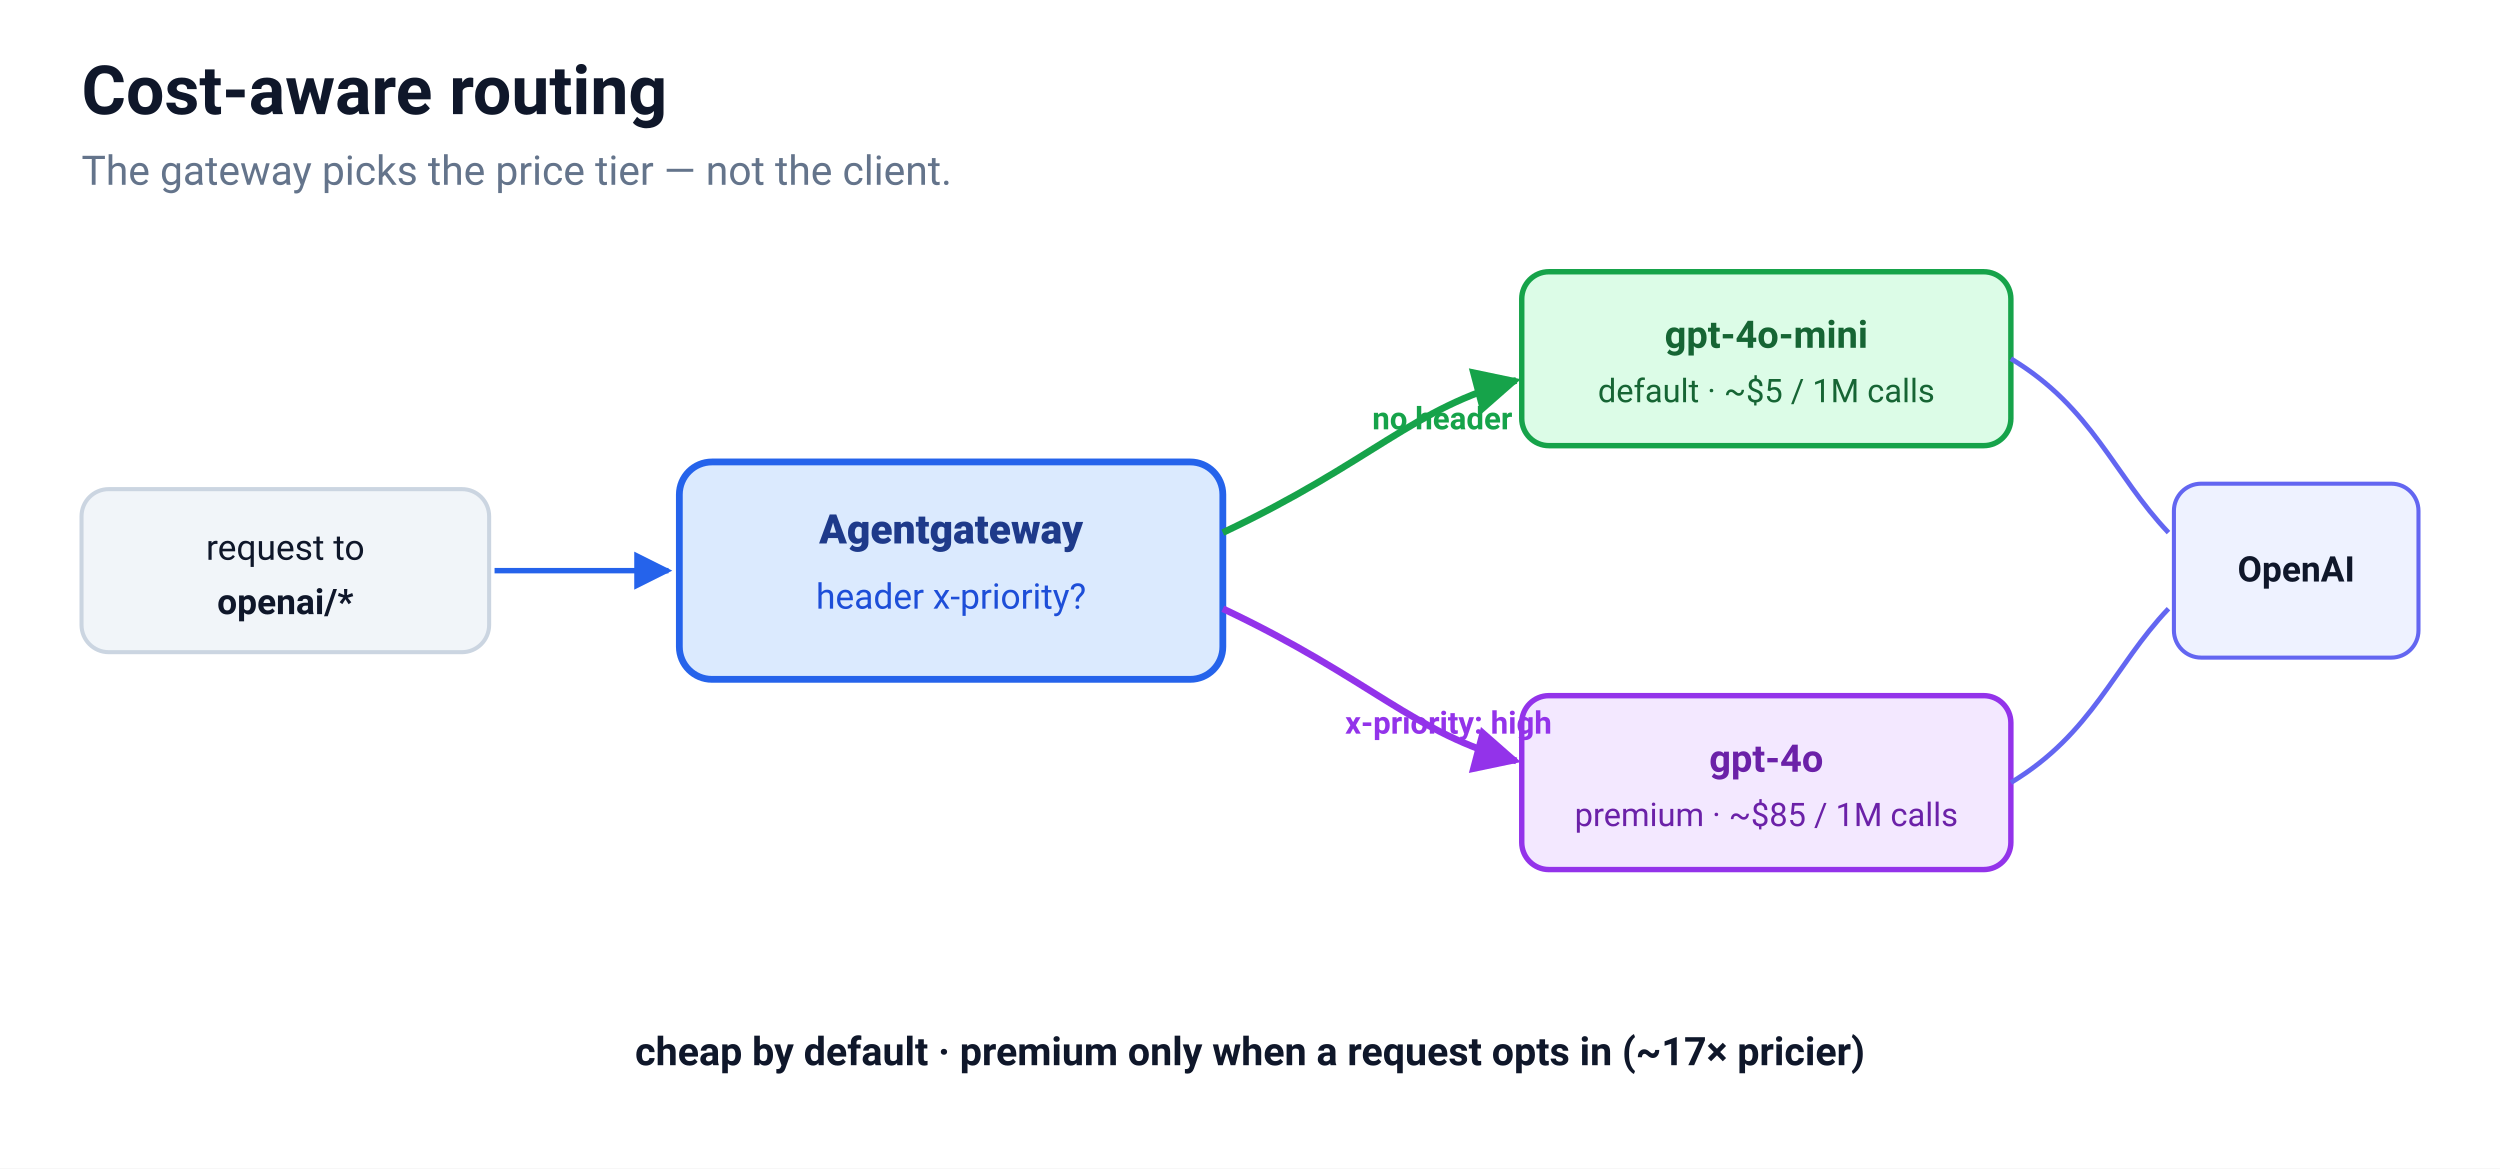
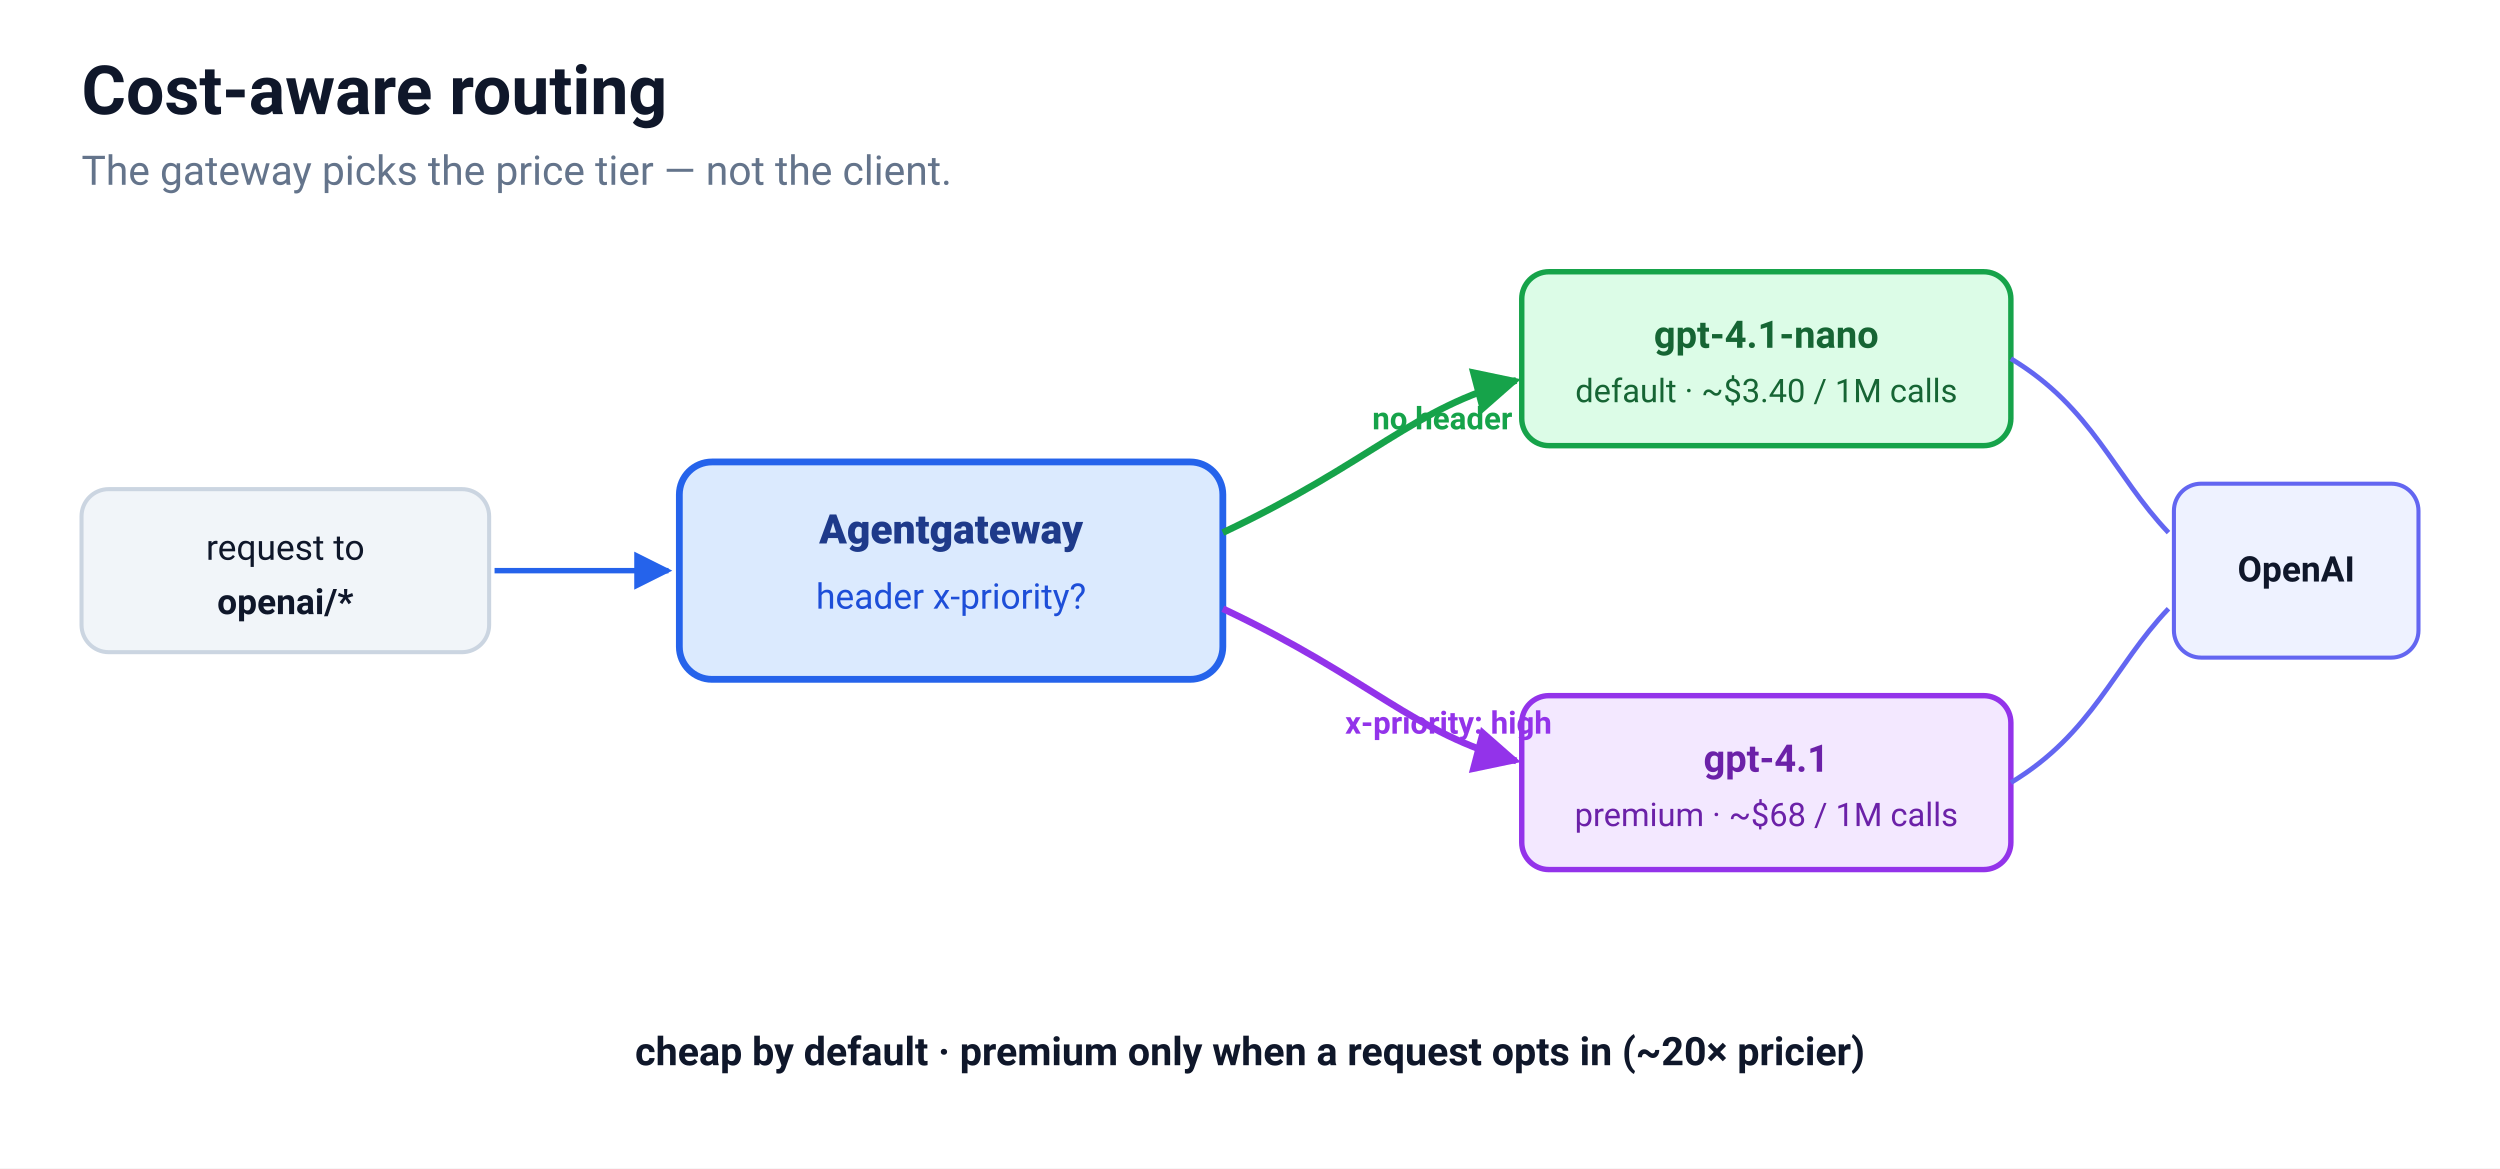
<svg xmlns="http://www.w3.org/2000/svg" viewBox="0 0 920 430" font-family="-apple-system, BlinkMacSystemFont, 'Segoe UI', Roboto, Helvetica, Arial, sans-serif">
  <defs>
    <marker id="rg" viewBox="0 0 10 10" refX="9" refY="5" markerWidth="7" markerHeight="7" orient="auto-start-reverse">
      <path d="M0,0 L10,5 L0,10 z" fill="#16a34a" />
    </marker>
    <marker id="rb" viewBox="0 0 10 10" refX="9" refY="5" markerWidth="7" markerHeight="7" orient="auto-start-reverse">
      <path d="M0,0 L10,5 L0,10 z" fill="#2563eb" />
    </marker>
    <marker id="rp" viewBox="0 0 10 10" refX="9" refY="5" markerWidth="7" markerHeight="7" orient="auto-start-reverse">
      <path d="M0,0 L10,5 L0,10 z" fill="#9333ea" />
    </marker>
  </defs>
  <rect width="920" height="430" fill="#ffffff" />
  <text x="30" y="42" font-size="25" font-weight="700" fill="#0f172a">Cost-aware routing</text>
  <text x="30" y="68" font-size="15" fill="#64748b">The gateway picks the price tier — not the client.</text>
  <rect x="30" y="180" width="150" height="60" rx="10" fill="#f1f5f9" stroke="#cbd5e1" stroke-width="1.5" />
  <text x="105" y="206" text-anchor="middle" font-size="13" fill="#0f172a">request to</text>
  <text x="105" y="226" text-anchor="middle" font-size="13" font-weight="600" fill="#0f172a">openai/*</text>
  <rect x="250" y="170" width="200" height="80" rx="12" fill="#dbeafe" stroke="#2563eb" stroke-width="2.5" />
  <text x="350" y="200" text-anchor="middle" font-size="15" font-weight="800" fill="#1e3a8a">Agentgateway</text>
  <text x="350" y="224" text-anchor="middle" font-size="13" fill="#1d4ed8">header x-priority?</text>
  <path d="M182,210 L246,210" stroke="#2563eb" stroke-width="2" fill="none" marker-end="url(#rb)" />
  <rect x="560" y="100" width="180" height="64" rx="10" fill="#dcfce7" stroke="#16a34a" stroke-width="2" />
-   <text x="650" y="128" text-anchor="middle" font-size="14" font-weight="700" fill="#166534">gpt-4o-mini</text>
-   <text x="650" y="148" text-anchor="middle" font-size="12" fill="#166534">default · ~$5 / 1M calls</text>
+   <text x="650" y="128" text-anchor="middle" font-size="14" font-weight="700" fill="#166534">gpt-4.1-nano</text>
+   <text x="650" y="148" text-anchor="middle" font-size="12" fill="#166534">default · ~$3.40 / 1M calls</text>
  <path d="M450,196 C505,170 520,150 558,140" stroke="#16a34a" stroke-width="2.5" fill="none" marker-end="url(#rg)" />
  <text x="505" y="158" font-size="11.5" fill="#16a34a" font-weight="600">no header</text>
  <rect x="560" y="256" width="180" height="64" rx="10" fill="#f3e8ff" stroke="#9333ea" stroke-width="2" />
-   <text x="650" y="284" text-anchor="middle" font-size="14" font-weight="700" fill="#6b21a8">gpt-4o</text>
-   <text x="650" y="304" text-anchor="middle" font-size="12" fill="#6b21a8">premium · ~$85 / 1M calls</text>
+   <text x="650" y="284" text-anchor="middle" font-size="14" font-weight="700" fill="#6b21a8">gpt-4.1</text>
+   <text x="650" y="304" text-anchor="middle" font-size="12" fill="#6b21a8">premium · ~$68 / 1M calls</text>
  <path d="M450,224 C505,250 520,270 558,280" stroke="#9333ea" stroke-width="2.5" fill="none" marker-end="url(#rp)" />
  <text x="495" y="270" font-size="11.5" fill="#9333ea" font-weight="600">x-priority: high</text>
  <rect x="800" y="178" width="90" height="64" rx="10" fill="#eef2ff" stroke="#6366f1" stroke-width="1.5" />
  <text x="845" y="214" text-anchor="middle" font-size="13" font-weight="600" fill="#0f172a">OpenAI</text>
  <path d="M740,132 C770,150 778,175 798,196" stroke="#6366f1" stroke-width="1.8" fill="none" />
  <path d="M740,288 C770,270 778,245 798,224" stroke="#6366f1" stroke-width="1.8" fill="none" />
-   <text x="460" y="392" text-anchor="middle" font-size="14.5" fill="#0f172a" font-weight="700">cheap by default · premium only when a request opts in (~17× pricier)</text>
+   <text x="460" y="392" text-anchor="middle" font-size="14.5" fill="#0f172a" font-weight="700">cheap by default · premium only when a request opts in (~20× pricier)</text>
</svg>
